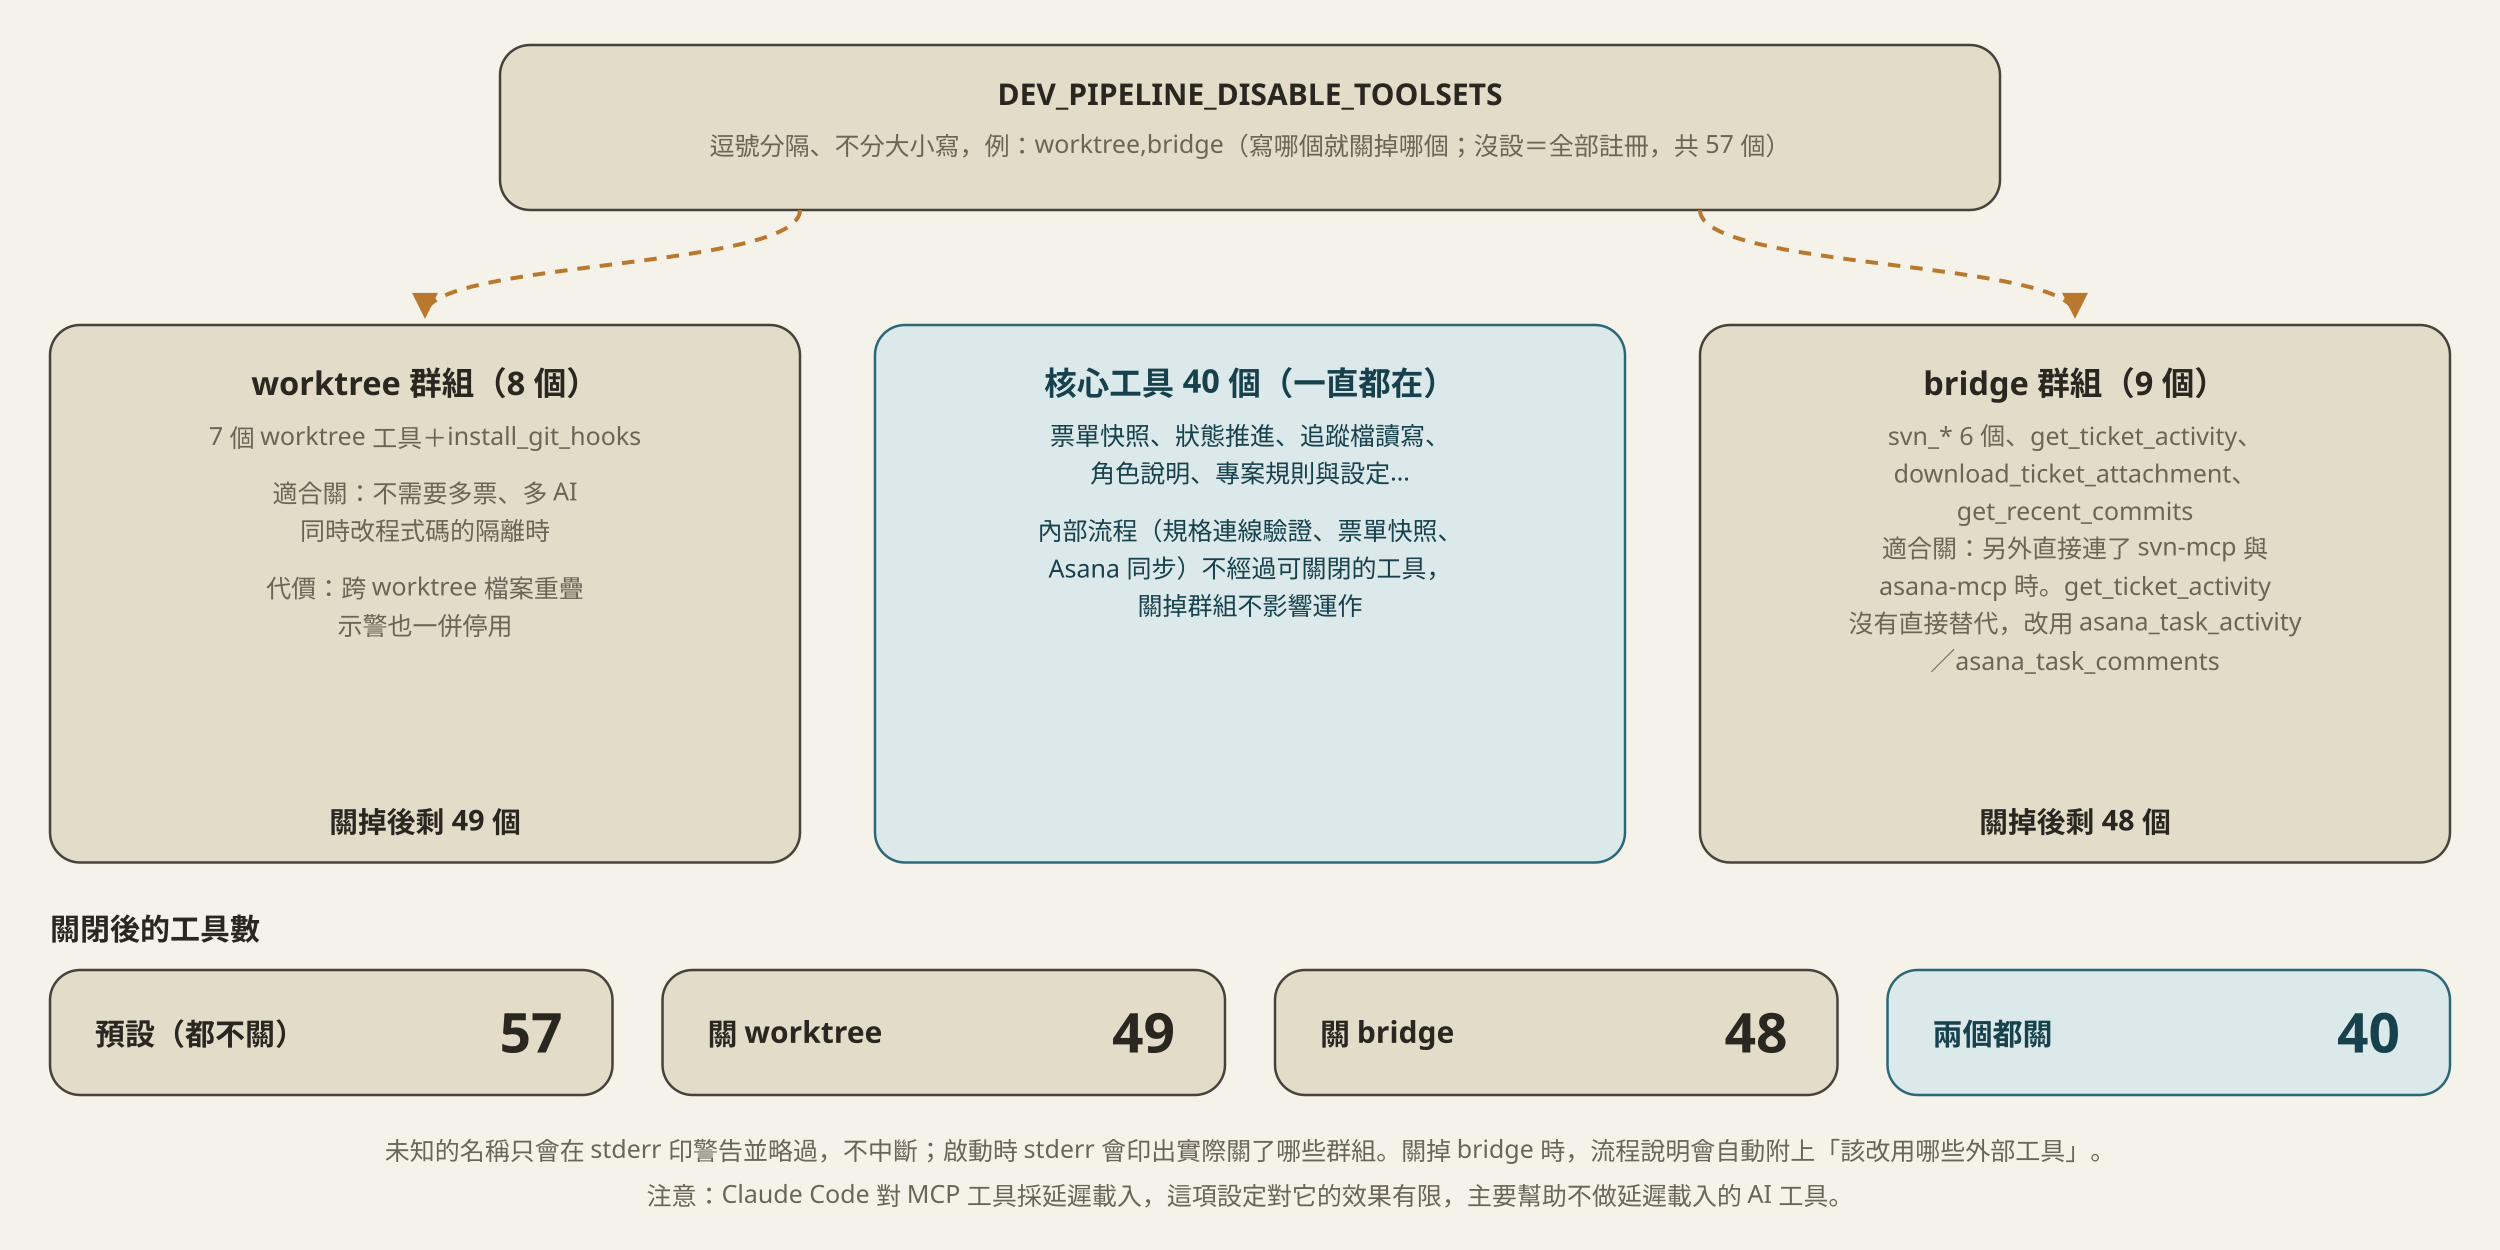
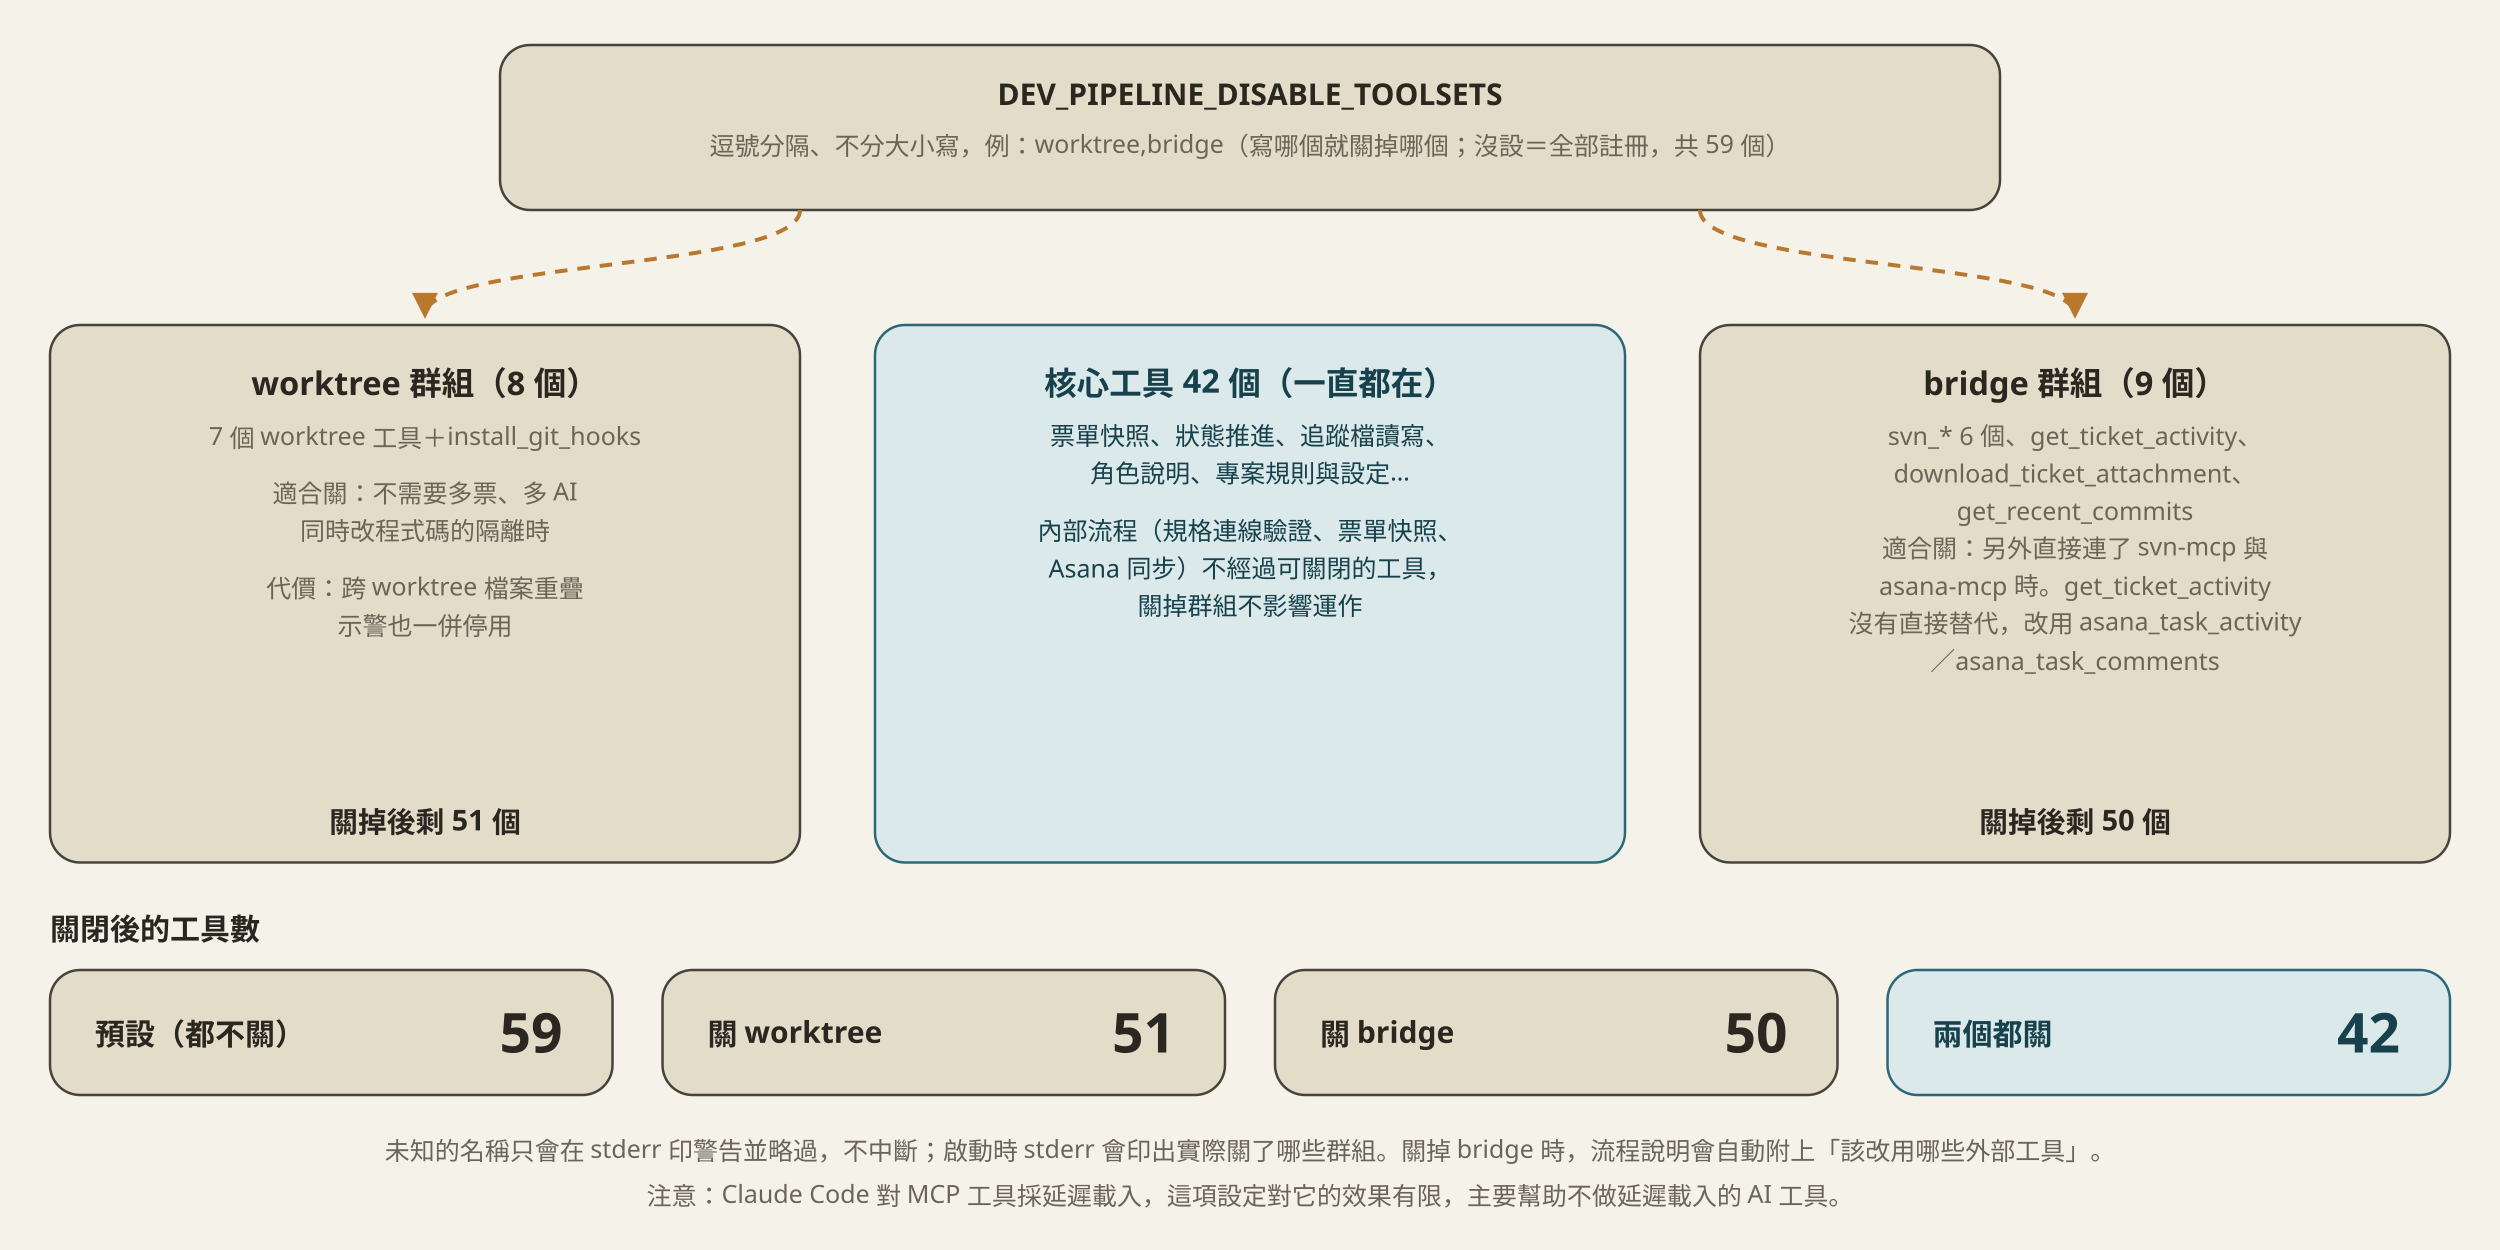
- <svg xmlns="http://www.w3.org/2000/svg" viewBox="0 0 1000 500" role="img" aria-label="工具群組可關閉：預設全部註冊共 57 個工具；用環境變數 DEV_PIPELINE_DISABLE_TOOLSETS 可關掉 worktree 群組（8 個，關後剩 49 個）或 bridge 群組（9 個，關後剩 48 個），兩個都關剩 40 個核心工具；內部流程不經過這些可關閉的工具，關閉不影響運作">
+ <svg xmlns="http://www.w3.org/2000/svg" viewBox="0 0 1000 500" role="img" aria-label="工具群組可關閉：預設全部註冊共 59 個工具；用環境變數 DEV_PIPELINE_DISABLE_TOOLSETS 可關掉 worktree 群組（8 個，關後剩 51 個）或 bridge 群組（9 個，關後剩 50 個），兩個都關剩 42 個核心工具；內部流程不經過這些可關閉的工具，關閉不影響運作">
  <defs>
    <marker id="toolsetsmain" viewBox="0 0 10 10" refX="8.5" refY="5" markerWidth="6.5" markerHeight="6.5" orient="auto-start-reverse">
      <path d="M0,0 L10,5 L0,10 z" fill="#2a2620" />
    </marker>
    <marker id="toolsetsacc" viewBox="0 0 10 10" refX="8.5" refY="5" markerWidth="6.5" markerHeight="6.5" orient="auto-start-reverse">
      <path d="M0,0 L10,5 L0,10 z" fill="#2b6777" />
    </marker>
    <marker id="toolsetswarn" viewBox="0 0 10 10" refX="8.5" refY="5" markerWidth="6.5" markerHeight="6.5" orient="auto-start-reverse">
      <path d="M0,0 L10,5 L0,10 z" fill="#b9782e" />
    </marker>
  </defs>
  <rect x="0" y="0" width="1000" height="500" fill="#f5f2ea" />
  <rect x="200" y="18" width="600" height="66" rx="12" fill="#e3dcc9" stroke="#2a2620" stroke-opacity="0.85" />
  <text x="500" y="42" text-anchor="middle" font-family="'IBM Plex Mono',sans-serif" font-size="12" fill="#2a2620" font-weight="700">DEV_PIPELINE_DISABLE_TOOLSETS</text>
-   <text x="500" y="62" text-anchor="middle" font-family="'Noto Sans TC',sans-serif" font-size="10" fill="#6b6558">逗號分隔、不分大小寫，例：worktree,bridge（寫哪個就關掉哪個；沒設＝全部註冊，共 57 個）</text>
+   <text x="500" y="62" text-anchor="middle" font-family="'Noto Sans TC',sans-serif" font-size="10" fill="#6b6558">逗號分隔、不分大小寫，例：worktree,bridge（寫哪個就關掉哪個；沒設＝全部註冊，共 59 個）</text>
  <rect x="20" y="130" width="300" height="215" rx="12" fill="#e3dcc9" stroke="#2a2620" stroke-opacity="0.85" />
  <text x="170.0" y="158" text-anchor="middle" font-family="'Noto Sans TC',sans-serif" font-size="13" fill="#2a2620" font-weight="700">worktree 群組（8 個）</text>
  <text x="170.0" y="178" text-anchor="middle" font-family="'Noto Sans TC',sans-serif" font-size="10" fill="#6b6558">7 個 worktree 工具＋install_git_hooks</text>
  <text x="170.0" y="201" text-anchor="middle" font-family="'Noto Sans TC',sans-serif" font-size="10" fill="#6b6558">適合關：不需要多票、多 AI</text>
  <text x="170.0" y="216" text-anchor="middle" font-family="'Noto Sans TC',sans-serif" font-size="10" fill="#6b6558">同時改程式碼的隔離時</text>
  <text x="170.0" y="239" text-anchor="middle" font-family="'Noto Sans TC',sans-serif" font-size="10" fill="#6b6558">代價：跨 worktree 檔案重疊</text>
  <text x="170.0" y="254" text-anchor="middle" font-family="'Noto Sans TC',sans-serif" font-size="10" fill="#6b6558">示警也一併停用</text>
-   <text x="170.0" y="333" text-anchor="middle" font-family="'Noto Sans TC',sans-serif" font-size="11.5" fill="#2a2620" font-weight="700">關掉後剩 49 個</text>
+   <text x="170.0" y="333" text-anchor="middle" font-family="'Noto Sans TC',sans-serif" font-size="11.5" fill="#2a2620" font-weight="700">關掉後剩 51 個</text>
  <rect x="350" y="130" width="300" height="215" rx="12" fill="#dbe9ea" stroke="#2b6777" stroke-opacity="1" />
-   <text x="500.0" y="158" text-anchor="middle" font-family="'Noto Sans TC',sans-serif" font-size="13" fill="#17414c" font-weight="700">核心工具 40 個（一直都在）</text>
+   <text x="500.0" y="158" text-anchor="middle" font-family="'Noto Sans TC',sans-serif" font-size="13" fill="#17414c" font-weight="700">核心工具 42 個（一直都在）</text>
  <text x="500.0" y="178" text-anchor="middle" font-family="'Noto Sans TC',sans-serif" font-size="10" fill="#17414c">票單快照、狀態推進、追蹤檔讀寫、</text>
  <text x="500.0" y="193" text-anchor="middle" font-family="'Noto Sans TC',sans-serif" font-size="10" fill="#17414c">角色說明、專案規則與設定…</text>
  <text x="500.0" y="216" text-anchor="middle" font-family="'Noto Sans TC',sans-serif" font-size="10" fill="#17414c">內部流程（規格連線驗證、票單快照、</text>
  <text x="500.0" y="231" text-anchor="middle" font-family="'Noto Sans TC',sans-serif" font-size="10" fill="#17414c">Asana 同步）不經過可關閉的工具，</text>
  <text x="500.0" y="246" text-anchor="middle" font-family="'Noto Sans TC',sans-serif" font-size="10" fill="#17414c">關掉群組不影響運作</text>
  <rect x="680" y="130" width="300" height="215" rx="12" fill="#e3dcc9" stroke="#2a2620" stroke-opacity="0.85" />
  <text x="830.0" y="158" text-anchor="middle" font-family="'Noto Sans TC',sans-serif" font-size="13" fill="#2a2620" font-weight="700">bridge 群組（9 個）</text>
  <text x="830.0" y="178" text-anchor="middle" font-family="'Noto Sans TC',sans-serif" font-size="10" fill="#6b6558">svn_* 6 個、get_ticket_activity、</text>
  <text x="830.0" y="193" text-anchor="middle" font-family="'Noto Sans TC',sans-serif" font-size="10" fill="#6b6558">download_ticket_attachment、</text>
  <text x="830.0" y="208" text-anchor="middle" font-family="'Noto Sans TC',sans-serif" font-size="10" fill="#6b6558">get_recent_commits</text>
  <text x="830.0" y="223" text-anchor="middle" font-family="'Noto Sans TC',sans-serif" font-size="10" fill="#6b6558">適合關：另外直接連了 svn-mcp 與</text>
  <text x="830.0" y="238" text-anchor="middle" font-family="'Noto Sans TC',sans-serif" font-size="10" fill="#6b6558">asana-mcp 時。get_ticket_activity</text>
  <text x="830.0" y="253" text-anchor="middle" font-family="'Noto Sans TC',sans-serif" font-size="10" fill="#6b6558">沒有直接替代，改用 asana_task_activity</text>
  <text x="830.0" y="268" text-anchor="middle" font-family="'Noto Sans TC',sans-serif" font-size="10" fill="#6b6558">／asana_task_comments</text>
-   <text x="830.0" y="333" text-anchor="middle" font-family="'Noto Sans TC',sans-serif" font-size="11.5" fill="#2a2620" font-weight="700">關掉後剩 48 個</text>
+   <text x="830.0" y="333" text-anchor="middle" font-family="'Noto Sans TC',sans-serif" font-size="11.5" fill="#2a2620" font-weight="700">關掉後剩 50 個</text>
  <path d="M 320 84 C 320 108, 170 104, 170 126" fill="none" stroke="#b9782e" stroke-width="1.6" stroke-dasharray="5 4" marker-end="url(#toolsetswarn)" />
  <path d="M 680 84 C 680 108, 830 104, 830 126" fill="none" stroke="#b9782e" stroke-width="1.6" stroke-dasharray="5 4" marker-end="url(#toolsetswarn)" />
  <text x="20" y="376" text-anchor="start" font-family="'Noto Sans TC',sans-serif" font-size="12" fill="#2a2620" font-weight="700">關閉後的工具數</text>
  <rect x="20" y="388" width="225" height="50" rx="12" fill="#e3dcc9" stroke="#2a2620" stroke-opacity="0.85" />
  <text x="38" y="418" text-anchor="start" font-family="'Noto Sans TC',sans-serif" font-size="12" fill="#2a2620" font-weight="700">預設（都不關）</text>
-   <text x="225" y="421" text-anchor="end" font-family="'Noto Sans TC',sans-serif" font-size="22" fill="#2a2620" font-weight="700">57</text>
+   <text x="225" y="421" text-anchor="end" font-family="'Noto Sans TC',sans-serif" font-size="22" fill="#2a2620" font-weight="700">59</text>
  <rect x="265" y="388" width="225" height="50" rx="12" fill="#e3dcc9" stroke="#2a2620" stroke-opacity="0.85" />
  <text x="283" y="418" text-anchor="start" font-family="'Noto Sans TC',sans-serif" font-size="12" fill="#2a2620" font-weight="700">關 worktree</text>
-   <text x="470" y="421" text-anchor="end" font-family="'Noto Sans TC',sans-serif" font-size="22" fill="#2a2620" font-weight="700">49</text>
+   <text x="470" y="421" text-anchor="end" font-family="'Noto Sans TC',sans-serif" font-size="22" fill="#2a2620" font-weight="700">51</text>
  <rect x="510" y="388" width="225" height="50" rx="12" fill="#e3dcc9" stroke="#2a2620" stroke-opacity="0.85" />
  <text x="528" y="418" text-anchor="start" font-family="'Noto Sans TC',sans-serif" font-size="12" fill="#2a2620" font-weight="700">關 bridge</text>
-   <text x="715" y="421" text-anchor="end" font-family="'Noto Sans TC',sans-serif" font-size="22" fill="#2a2620" font-weight="700">48</text>
+   <text x="715" y="421" text-anchor="end" font-family="'Noto Sans TC',sans-serif" font-size="22" fill="#2a2620" font-weight="700">50</text>
  <rect x="755" y="388" width="225" height="50" rx="12" fill="#dbe9ea" stroke="#2b6777" stroke-opacity="1" />
  <text x="773" y="418" text-anchor="start" font-family="'Noto Sans TC',sans-serif" font-size="12" fill="#17414c" font-weight="700">兩個都關</text>
-   <text x="960" y="421" text-anchor="end" font-family="'Noto Sans TC',sans-serif" font-size="22" fill="#17414c" font-weight="700">40</text>
+   <text x="960" y="421" text-anchor="end" font-family="'Noto Sans TC',sans-serif" font-size="22" fill="#17414c" font-weight="700">42</text>
  <text x="500" y="464" text-anchor="middle" font-family="'Noto Sans TC',sans-serif" font-size="10" fill="#6b6558">未知的名稱只會在 stderr 印警告並略過，不中斷；啟動時 stderr 會印出實際關了哪些群組。關掉 bridge 時，流程說明會自動附上「該改用哪些外部工具」。</text>
  <text x="500" y="482" text-anchor="middle" font-family="'Noto Sans TC',sans-serif" font-size="10" fill="#6b6558">注意：Claude Code 對 MCP 工具採延遲載入，這項設定對它的效果有限，主要幫助不做延遲載入的 AI 工具。</text>
</svg>
